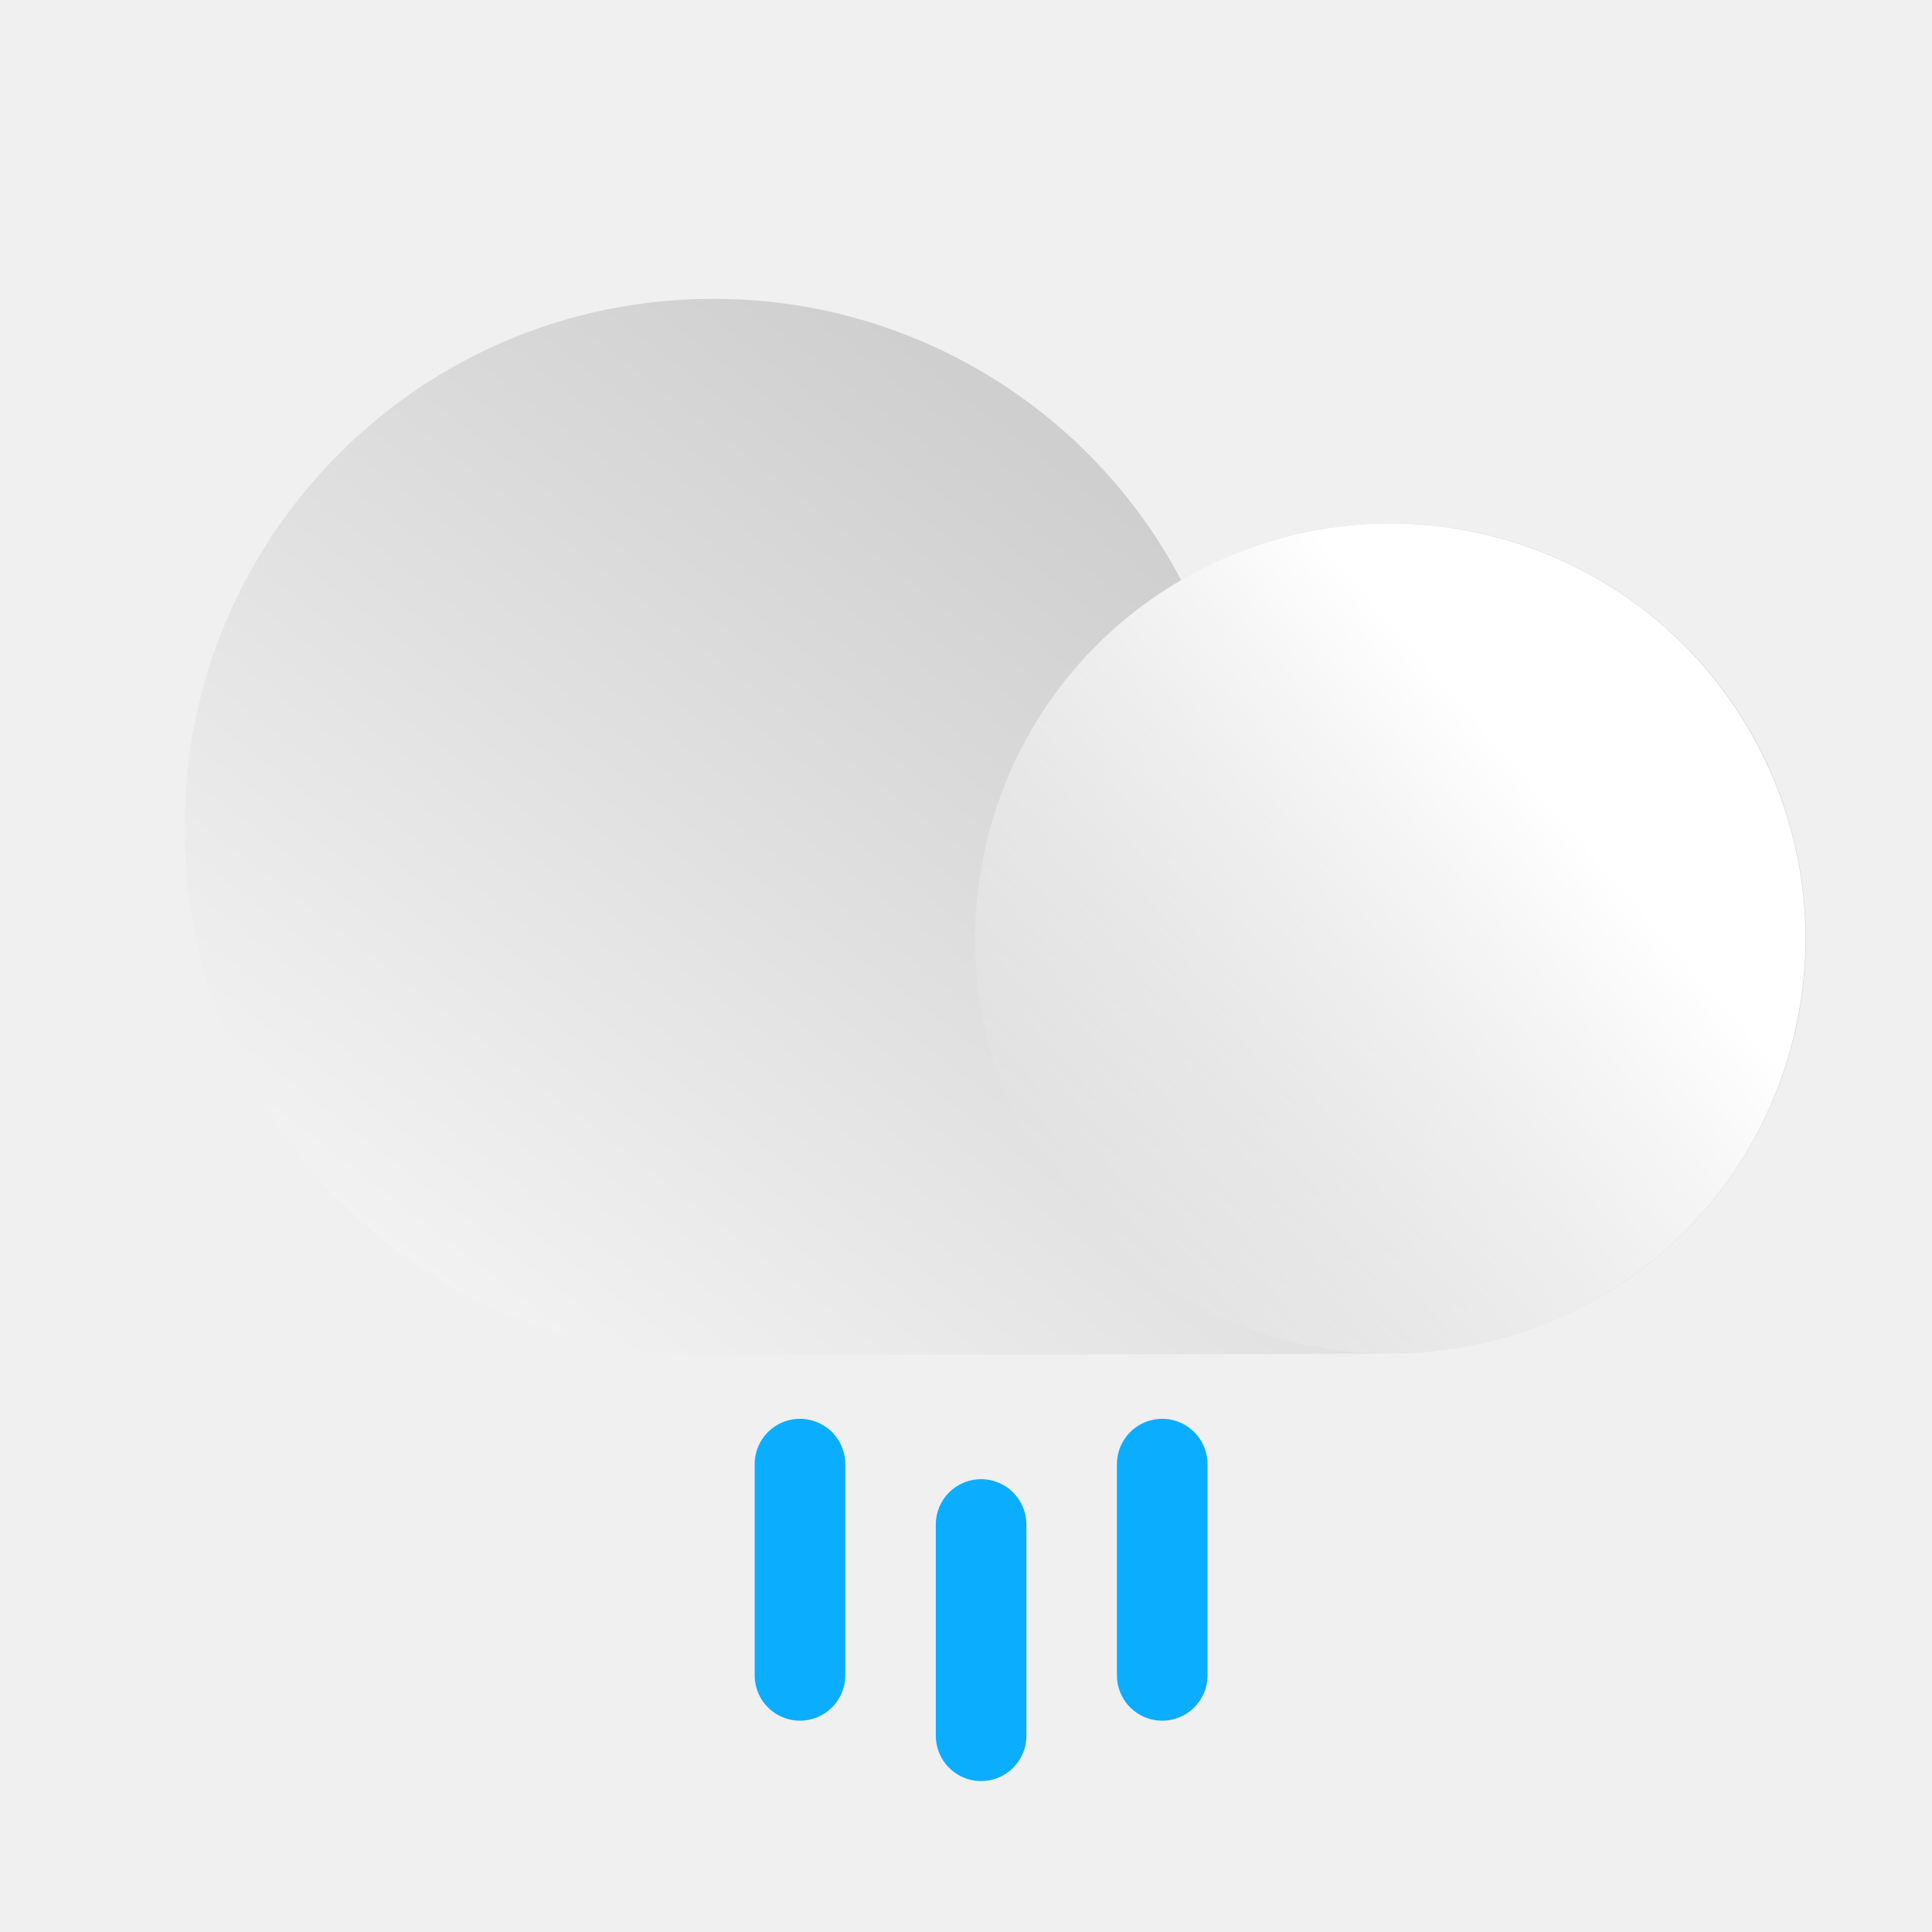
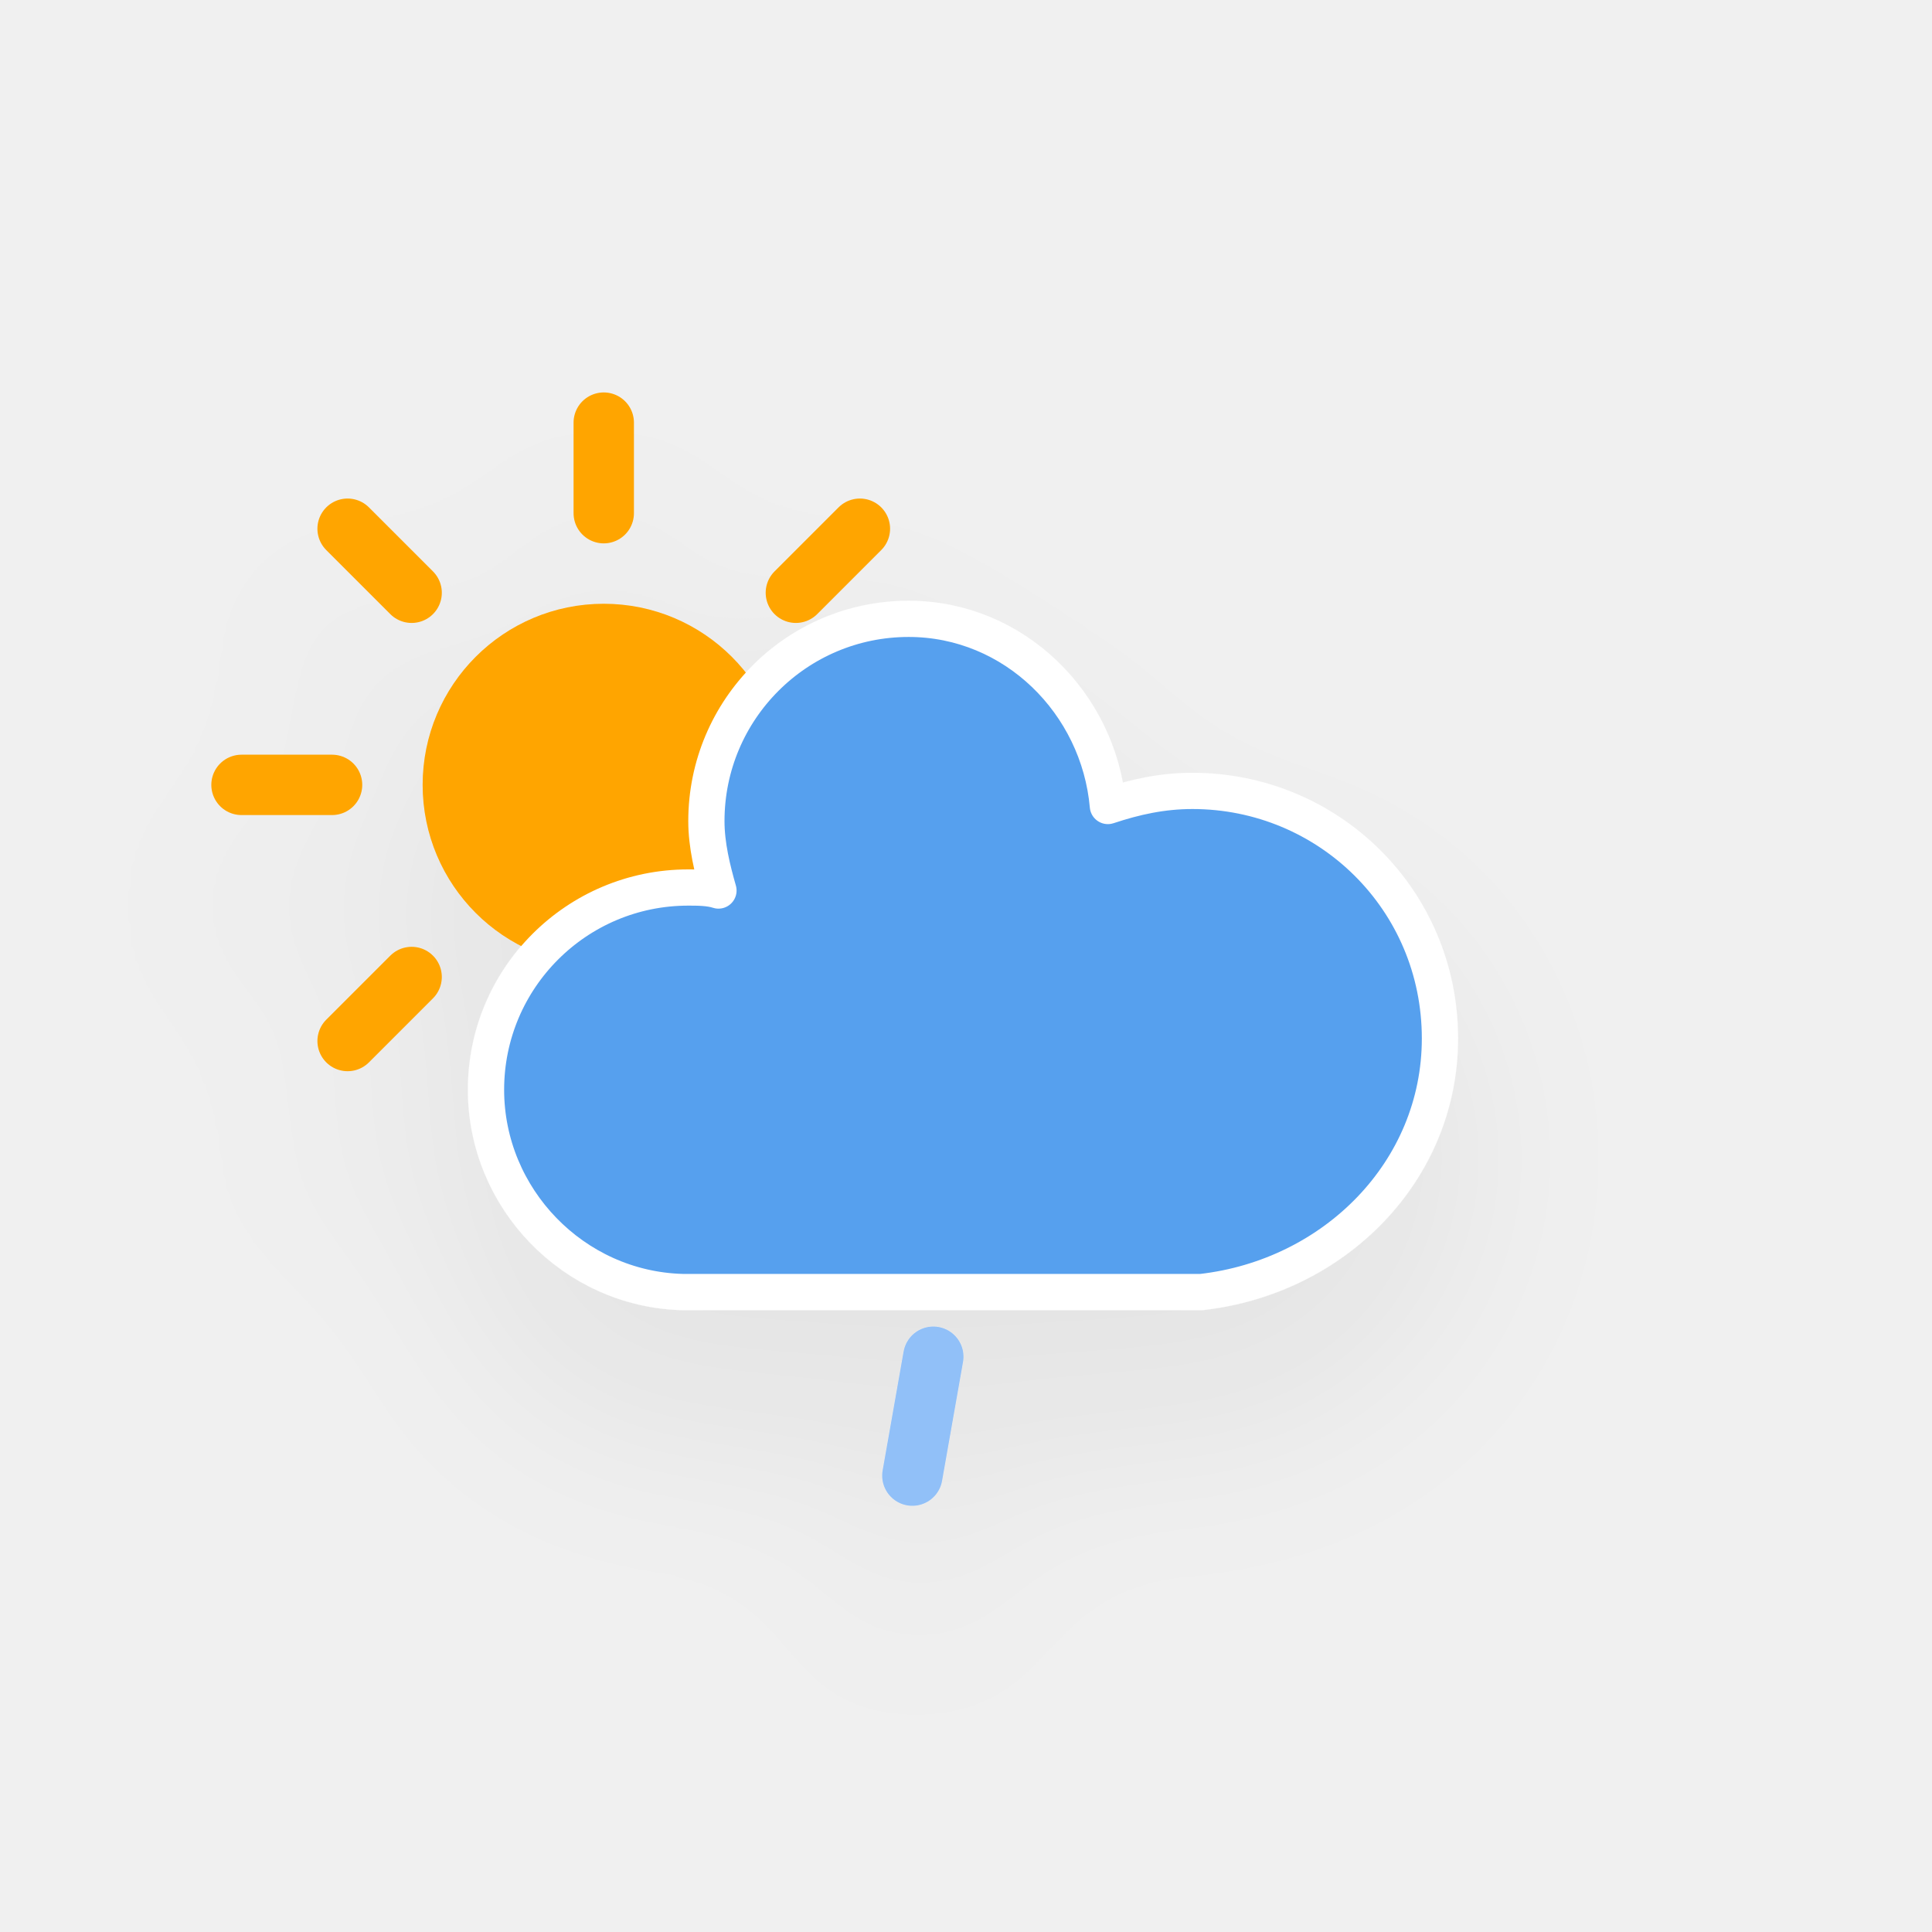
- <svg xmlns="http://www.w3.org/2000/svg" data-name="Layer 1" id="Layer_1" viewBox="0 0 64 64">
+ <svg xmlns="http://www.w3.org/2000/svg" version="1.1" width="64" height="64" viewbox="0 0 64 64">
  <defs>
-     <style>.cls-1{fill:none;stroke:#0baeff;stroke-linecap:round;stroke-miterlimit:10;stroke-width:3px;}.cls-2{fill:url(#linear-gradient);}.cls-3{fill:url(#linear-gradient-2);}</style>
-     <linearGradient gradientTransform="matrix(-1, 0, 0, 1, -82.03, 0)" gradientUnits="userSpaceOnUse" id="linear-gradient" x1="-101.28" x2="-122.37" y1="46.39" y2="19.08">
-       <stop offset="0" stop-color="#f2f2f2" />
-       <stop offset="1" stop-color="#cfcfcf" />
-     </linearGradient>
-     <linearGradient gradientTransform="matrix(0, -1, -1, 0, 134.73, -122.7)" gradientUnits="userSpaceOnUse" id="linear-gradient-2" x1="-157.89" x2="-146.27" y1="82.46" y2="100.11">
-       <stop offset="0.02" stop-color="#fff" />
-       <stop offset="1" stop-color="#fff" stop-opacity="0" />
-     </linearGradient>
+     <filter id="blur" width="200%" height="200%">
+       <feGaussianBlur in="SourceAlpha" stdDeviation="3" />
+       <feOffset dx="0" dy="4" result="offsetblur" />
+       <feComponentTransfer>
+         <feFuncA type="linear" slope="0.05" />
+       </feComponentTransfer>
+       <feMerge>
+         <feMergeNode />
+         <feMergeNode in="SourceGraphic" />
+       </feMerge>
+     </filter>
+     <style type="text/css">
+ /*
+ ** SUN
+ */
+ @keyframes am-weather-sun {
+   0% {
+     -webkit-transform: rotate(0deg);
+        -moz-transform: rotate(0deg);
+         -ms-transform: rotate(0deg);
+             transform: rotate(0deg);
+   }
+ 
+   100% {
+     -webkit-transform: rotate(360deg);
+        -moz-transform: rotate(360deg);
+         -ms-transform: rotate(360deg);
+             transform: rotate(360deg);
+   }
+ }
+ 
+ .am-weather-sun {
+   -webkit-animation-name: am-weather-sun;
+      -moz-animation-name: am-weather-sun;
+       -ms-animation-name: am-weather-sun;
+           animation-name: am-weather-sun;
+   -webkit-animation-duration: 9s;
+      -moz-animation-duration: 9s;
+       -ms-animation-duration: 9s;
+           animation-duration: 9s;
+   -webkit-animation-timing-function: linear;
+      -moz-animation-timing-function: linear;
+       -ms-animation-timing-function: linear;
+           animation-timing-function: linear;
+   -webkit-animation-iteration-count: infinite;
+      -moz-animation-iteration-count: infinite;
+       -ms-animation-iteration-count: infinite;
+           animation-iteration-count: infinite;
+ }
+ 
+ /*
+ ** RAIN
+ */
+ @keyframes am-weather-rain {
+   0% {
+     stroke-dashoffset: 0;
+   }
+ 
+   100% {
+     stroke-dashoffset: -100;
+   }
+ }
+ 
+ .am-weather-rain-1 {
+   -webkit-animation-name: am-weather-rain;
+      -moz-animation-name: am-weather-rain;
+       -ms-animation-name: am-weather-rain;
+           animation-name: am-weather-rain;
+   -webkit-animation-duration: 8s;
+      -moz-animation-duration: 8s;
+       -ms-animation-duration: 8s;
+           animation-duration: 8s;
+   -webkit-animation-timing-function: linear;
+      -moz-animation-timing-function: linear;
+       -ms-animation-timing-function: linear;
+           animation-timing-function: linear;
+   -webkit-animation-iteration-count: infinite;
+      -moz-animation-iteration-count: infinite;
+       -ms-animation-iteration-count: infinite;
+           animation-iteration-count: infinite;
+ }
+         </style>
  </defs>
-   <line class="cls-1" x1="32.5" x2="32.5" y1="50.5" y2="57.5" />
-   <line class="cls-1" x1="26.5" x2="26.5" y1="48.5" y2="55.5" />
-   <line class="cls-1" x1="38.5" x2="38.5" y1="48.5" y2="55.5" />
-   <path class="cls-2" d="M23.66,9.9a17.49,17.49,0,0,1,15.47,9.32A13.75,13.75,0,1,1,46,44.84l-22.39.06a17.5,17.5,0,0,1,0-35Z" />
-   <circle class="cls-3" cx="46.05" cy="31.09" r="13.75" transform="translate(3.72 67.08) rotate(-74.39)" />
+   <g filter="url(#blur)" id="rainy-2">
+     <g transform="translate(20,10)">
+       <g transform="translate(0,16)">
+         <g class="am-weather-sun">
+           <g>
+             <line fill="none" stroke="orange" stroke-linecap="round" stroke-width="2" transform="translate(0,9)" x1="0" x2="0" y1="0" y2="3" />
+           </g>
+           <g transform="rotate(45)">
+             <line fill="none" stroke="orange" stroke-linecap="round" stroke-width="2" transform="translate(0,9)" x1="0" x2="0" y1="0" y2="3" />
+           </g>
+           <g transform="rotate(90)">
+             <line fill="none" stroke="orange" stroke-linecap="round" stroke-width="2" transform="translate(0,9)" x1="0" x2="0" y1="0" y2="3" />
+           </g>
+           <g transform="rotate(135)">
+             <line fill="none" stroke="orange" stroke-linecap="round" stroke-width="2" transform="translate(0,9)" x1="0" x2="0" y1="0" y2="3" />
+           </g>
+           <g transform="rotate(180)">
+             <line fill="none" stroke="orange" stroke-linecap="round" stroke-width="2" transform="translate(0,9)" x1="0" x2="0" y1="0" y2="3" />
+           </g>
+           <g transform="rotate(225)">
+             <line fill="none" stroke="orange" stroke-linecap="round" stroke-width="2" transform="translate(0,9)" x1="0" x2="0" y1="0" y2="3" />
+           </g>
+           <g transform="rotate(270)">
+             <line fill="none" stroke="orange" stroke-linecap="round" stroke-width="2" transform="translate(0,9)" x1="0" x2="0" y1="0" y2="3" />
+           </g>
+           <g transform="rotate(315)">
+             <line fill="none" stroke="orange" stroke-linecap="round" stroke-width="2" transform="translate(0,9)" x1="0" x2="0" y1="0" y2="3" />
+           </g>
+         </g>
+         <circle cx="0" cy="0" fill="orange" r="5" stroke="orange" stroke-width="2" />
+       </g>
+       <g>
+         <path d="M47.7,35.4c0-4.6-3.7-8.2-8.2-8.2c-1,0-1.9,0.2-2.8,0.5c-0.3-3.4-3.1-6.2-6.6-6.2c-3.7,0-6.7,3-6.7,6.7c0,0.8,0.2,1.6,0.4,2.3    c-0.3-0.1-0.7-0.1-1-0.1c-3.7,0-6.7,3-6.7,6.7c0,3.6,2.9,6.6,6.5,6.7l17.2,0C44.2,43.3,47.7,39.8,47.7,35.4z" fill="#57A0EE" stroke="white" stroke-linejoin="round" stroke-width="1.2" transform="translate(-20,-11)" />
+       </g>
+     </g>
+     <g transform="translate(37,45), rotate(10)">
+       <line class="am-weather-rain-1" fill="none" stroke="#91C0F8" stroke-dasharray="4,7" stroke-linecap="round" stroke-width="2" transform="translate(-6,1)" x1="0" x2="0" y1="0" y2="8" />
+     </g>
+   </g>
</svg>
